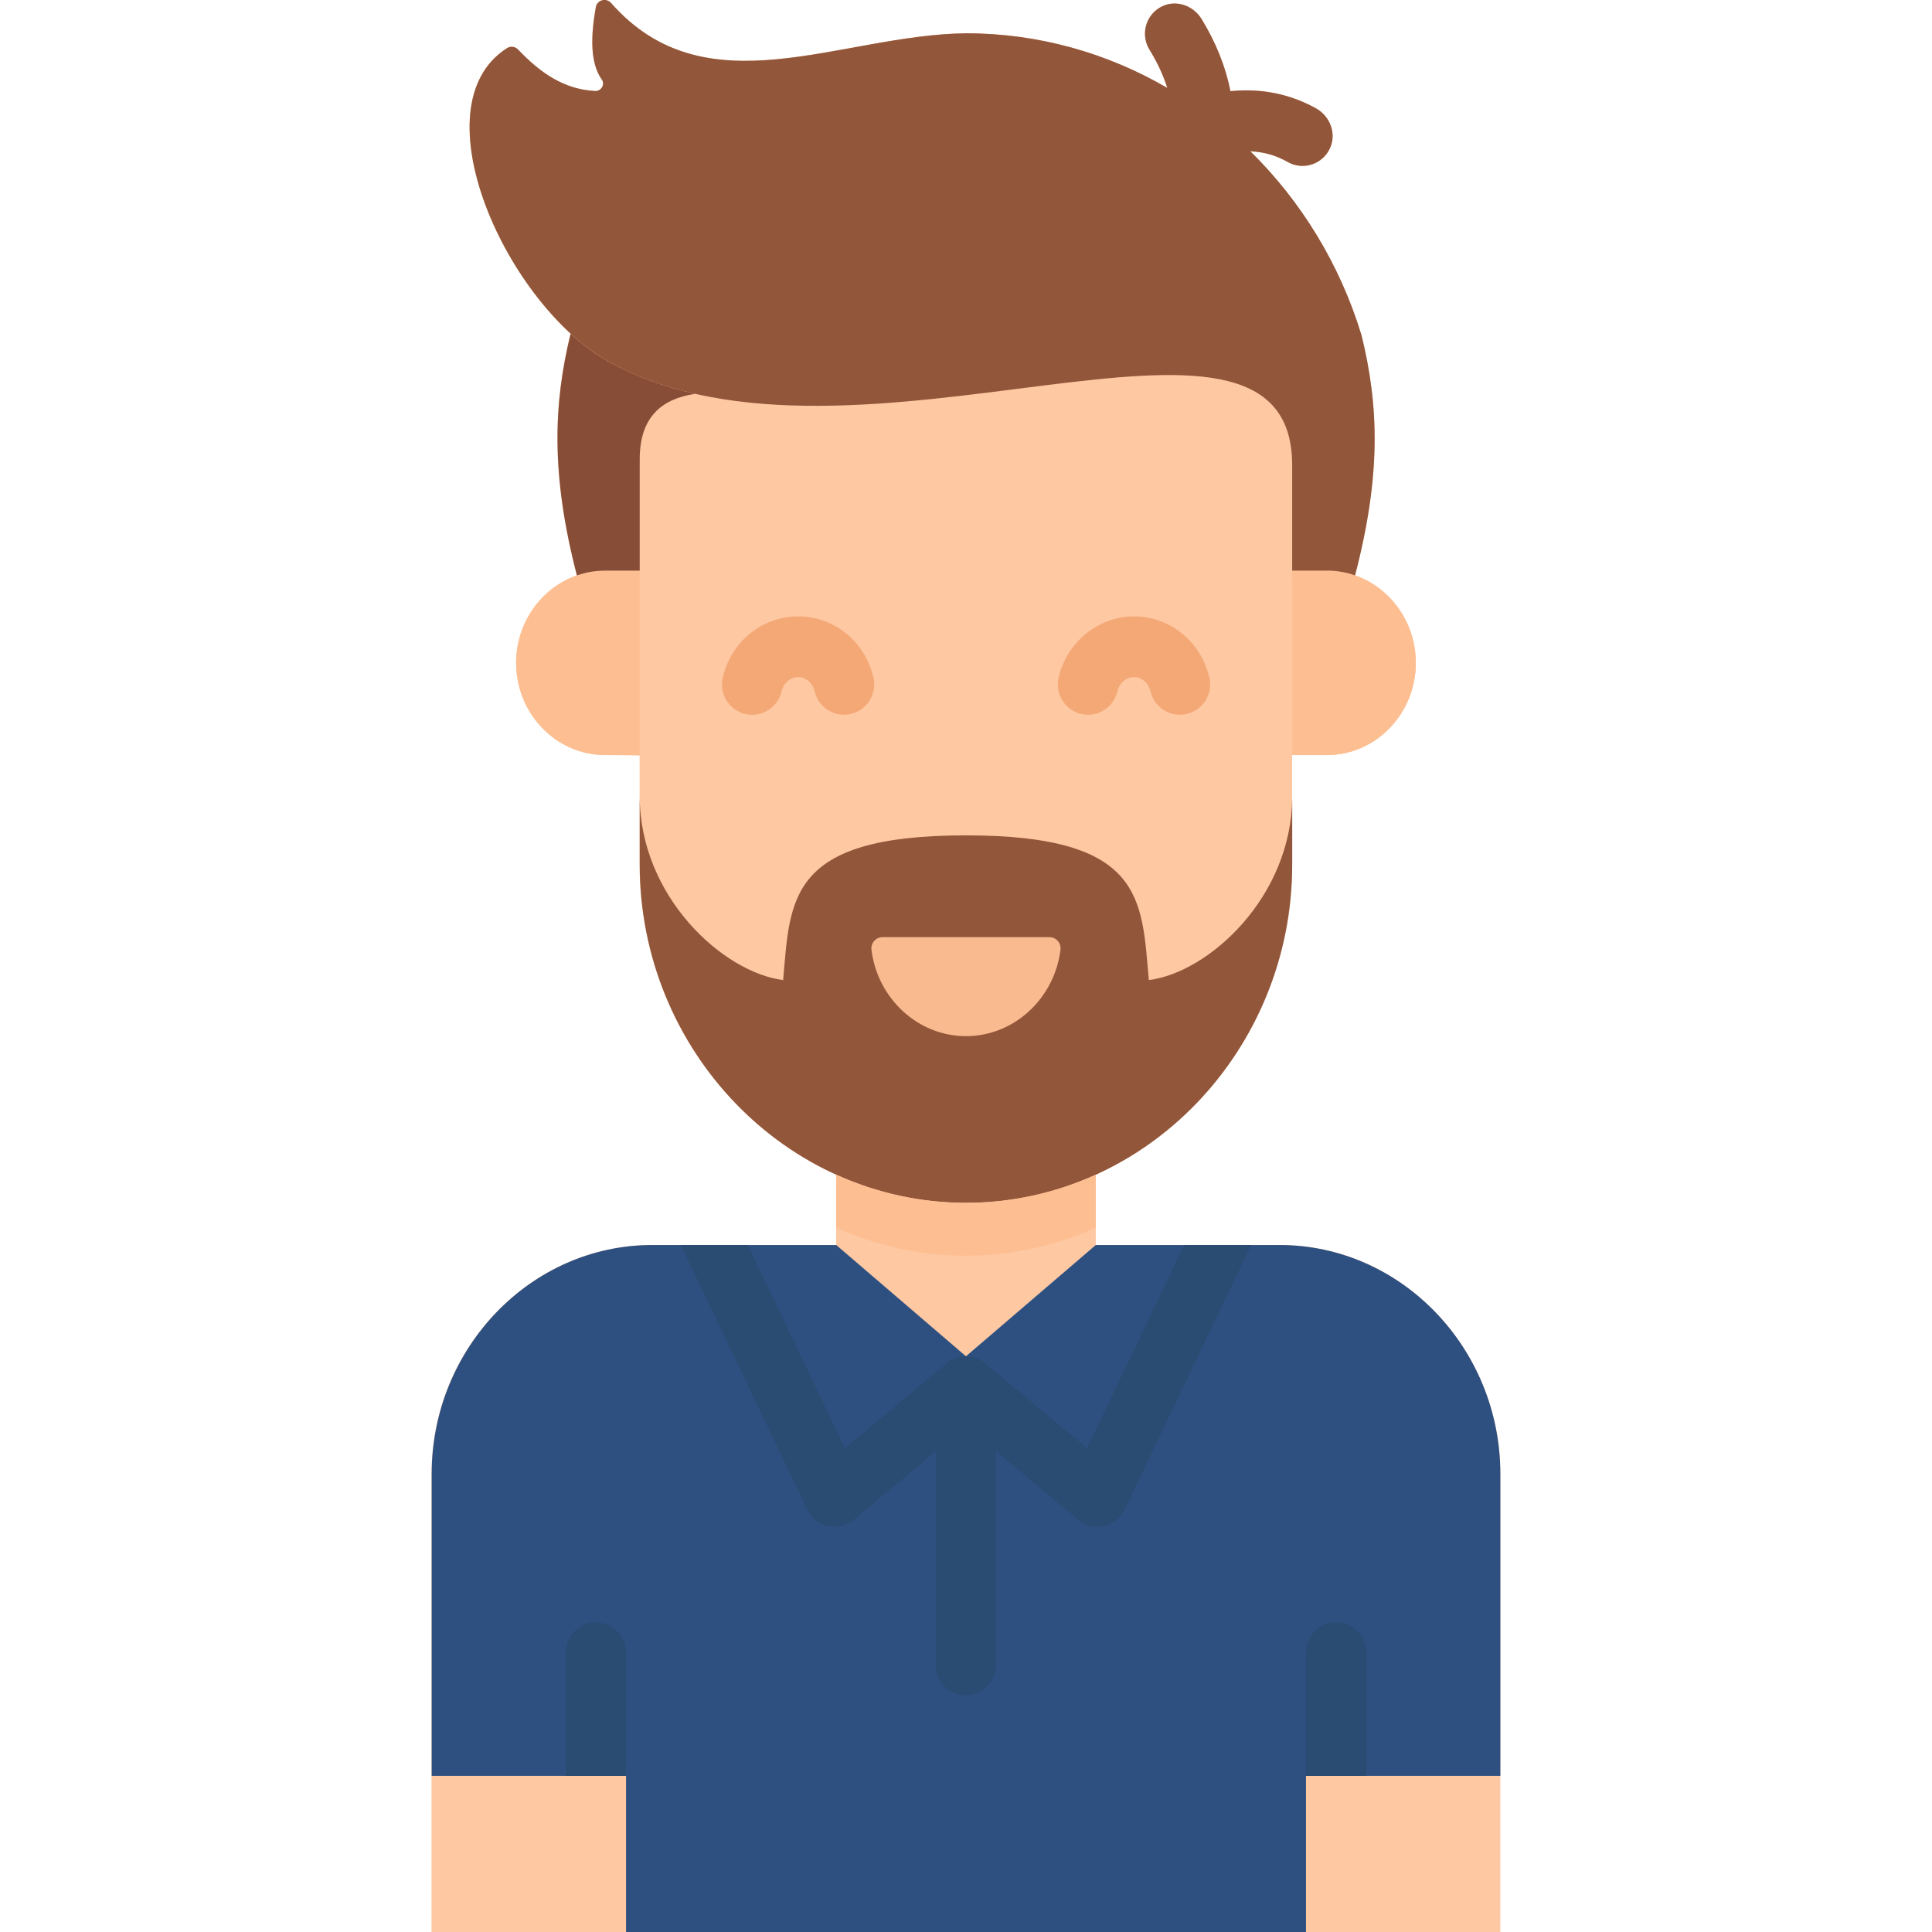
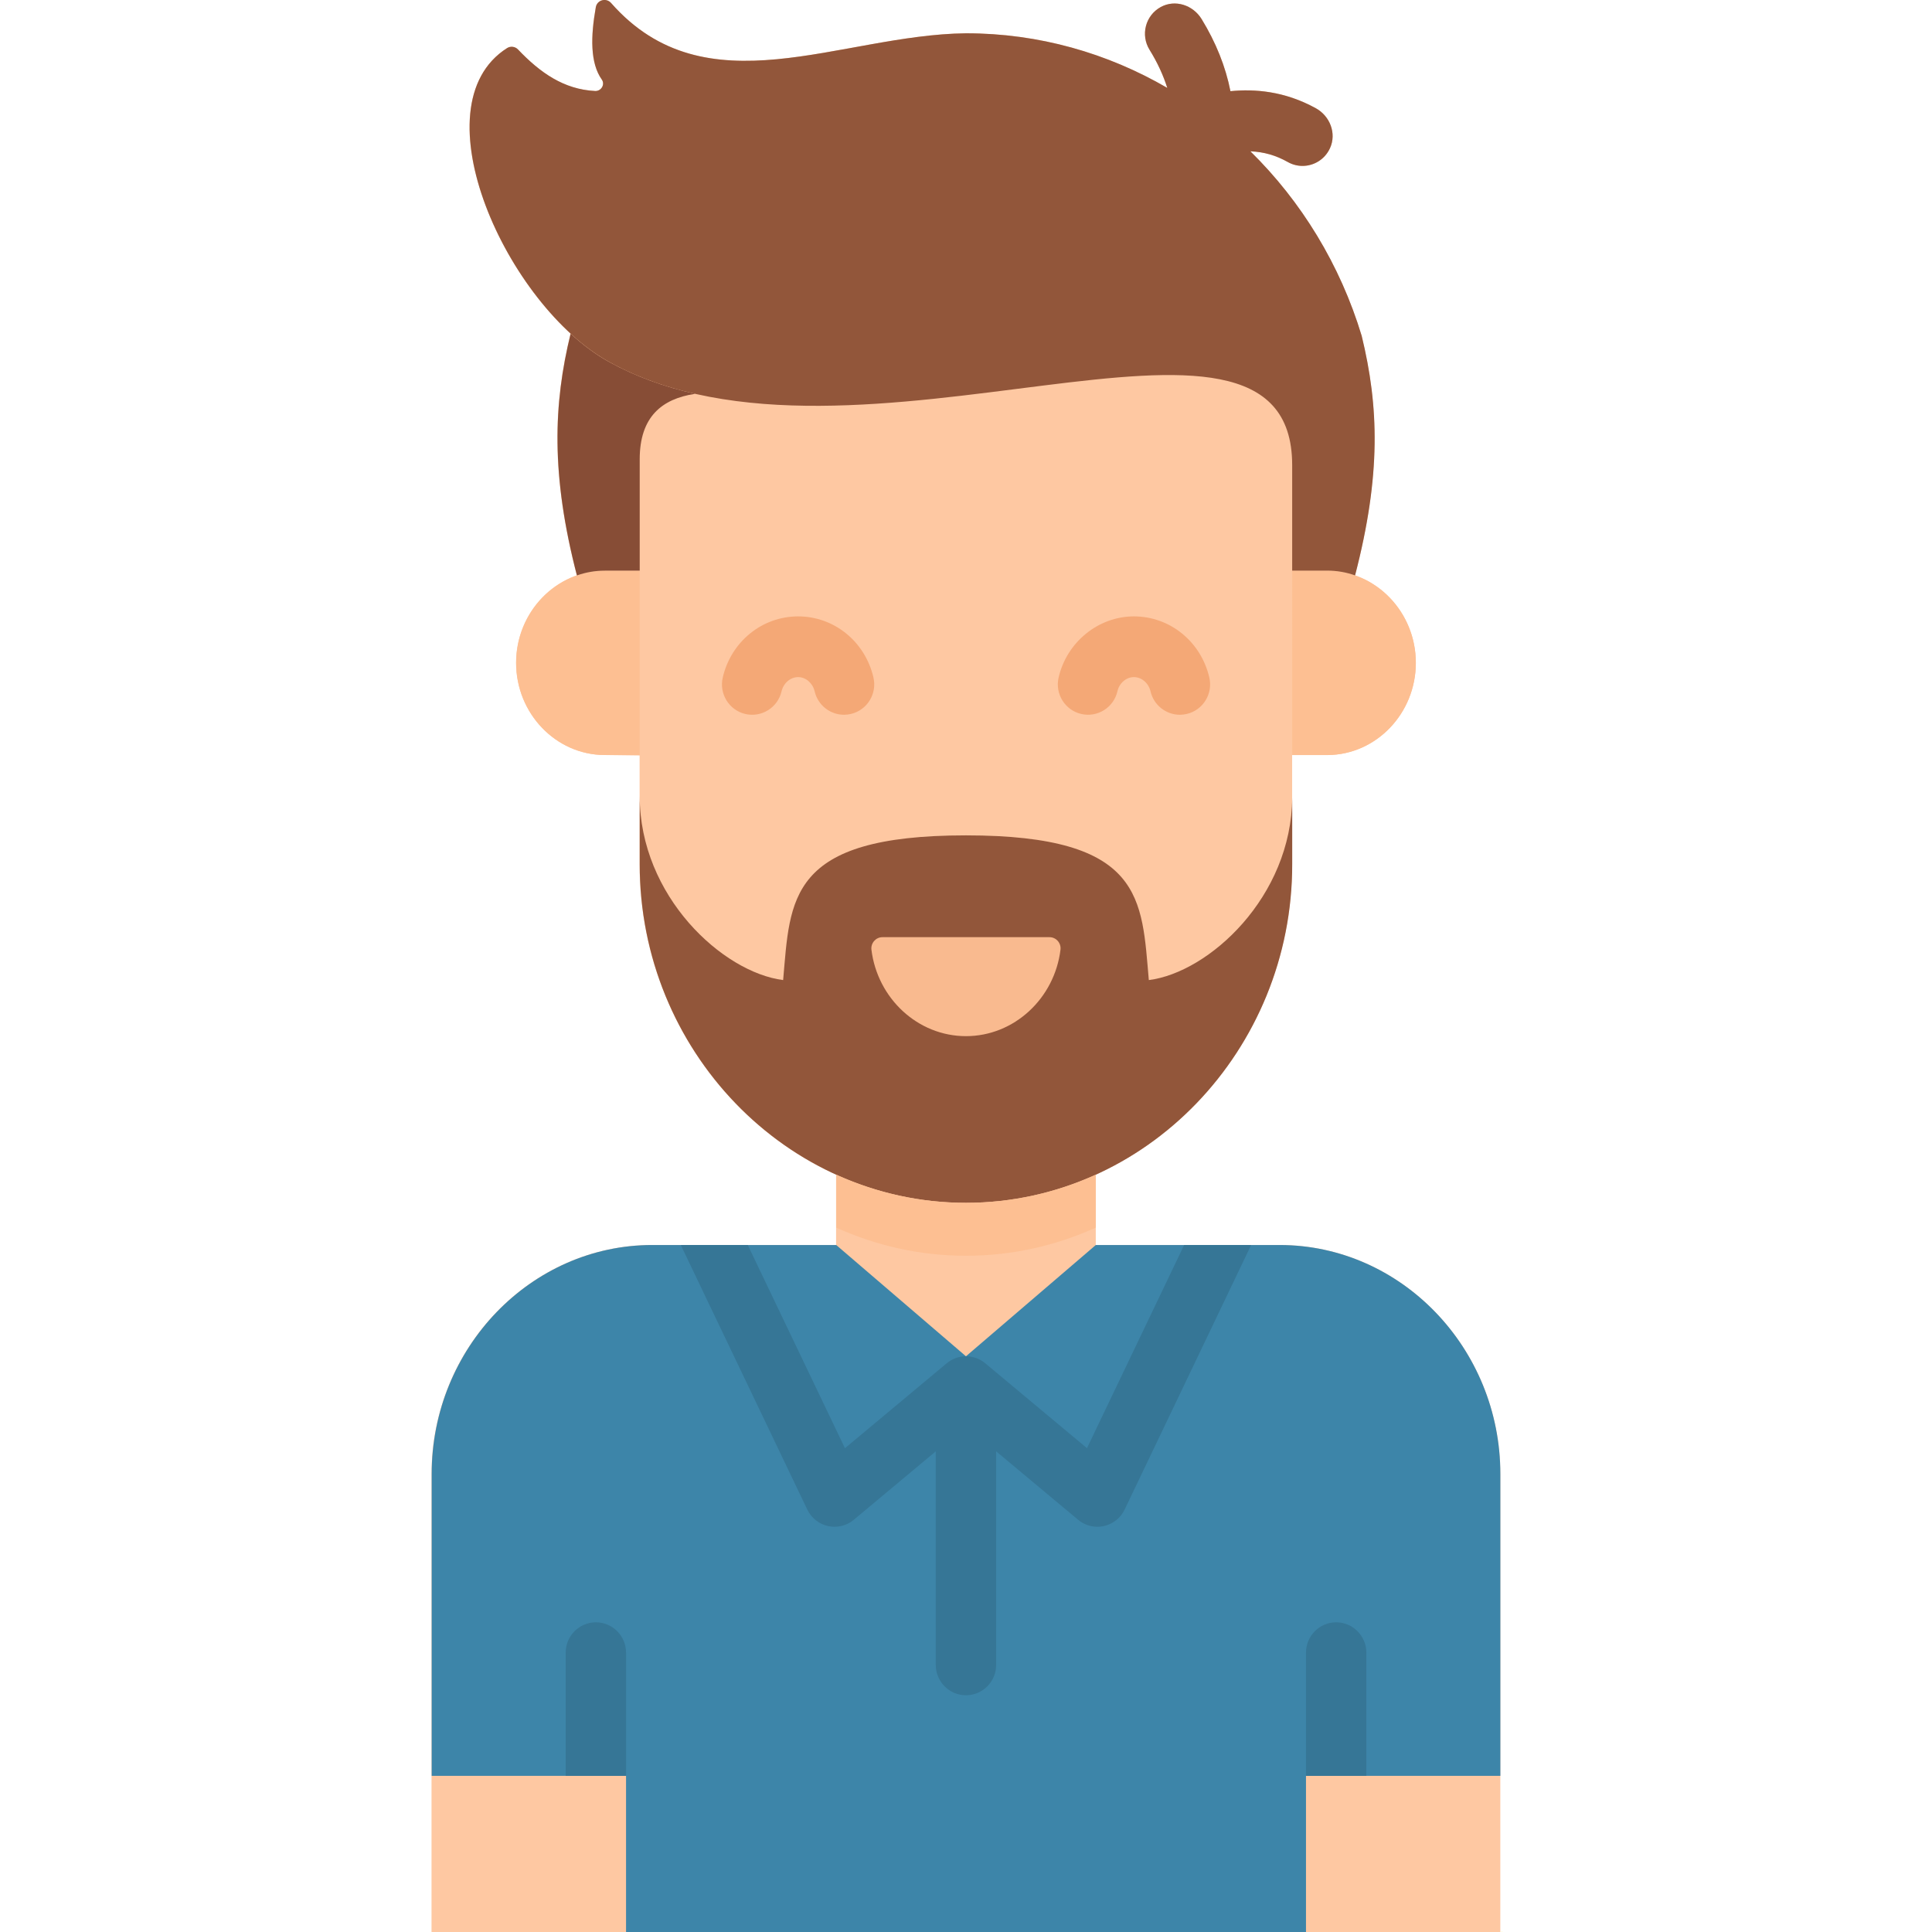
- <svg xmlns="http://www.w3.org/2000/svg" id="Layer_1" enable-background="new 0 0 512 512" height="512" viewBox="0 0 512 512" width="512">
-   <path d="m397.61 512h.58v-.03c-.19.01-.38.03-.58.03z" fill="#ff0" />
+ <svg xmlns="http://www.w3.org/2000/svg" version="1.1" width="512" height="512" x="0" y="0" viewBox="0 0 512 512" style="enable-background:new 0 0 512 512" xml:space="preserve" class="">
  <g>
-     <path d="m339.15 329.94h-48.76v-18.65c30.58-13.88 52.09-45.62 52.04-82.3v-28.9h9.41c12.87-.09 23.36-11.04 23.36-24.43 0-10.76-6.77-19.93-16.1-23.17 6.91-26.66 6.29-44.81 1.75-63.47-5.69-18.85-15.98-35.64-29.5-48.92 3.59.15 6.78 1.07 9.93 2.84 1.24.7 2.58 1.03 3.9 1.03 3.01 0 5.92-1.71 7.29-4.72 1.78-3.91-.02-8.51-3.77-10.57-8.35-4.59-16.25-5.14-22.62-4.52-1.28-6.5-3.84-12.9-7.64-19.11-2.28-3.72-7.02-5.28-10.83-3.19-4.08 2.24-5.39 7.42-2.97 11.33 2.07 3.35 3.63 6.73 4.7 10.11-15.83-9.21-34.03-14.48-53.37-14.48-33.43.4-68.83 20.61-94.03-8.01-1.3-1.47-3.71-.83-4.06 1.11-1.39 7.83-1.5 14.81 1.58 19.16.93 1.32-.16 3.12-1.77 3.04-8.28-.42-14.54-4.82-20.43-11-.76-.8-1.99-.95-2.91-.36-21.02 13.4-5.42 55.25 16.86 75.68-.01-.01-.01-.01-.02-.01-4.56 18.63-5.24 37.4 1.67 64.06-9.33 3.24-16.1 12.41-16.1 23.17 0 13.39 10.49 24.34 23.36 24.43l9.38.12v28.78c-.02 36.69 21.5 68.43 52.07 82.31v18.64h-48.76c-32.14 0-58.45 27.31-58.45 60.69v121.37h283.24v-121.37c0-33.38-26.31-60.66-58.45-60.69z" fill="#fec8a2" />
-     <path d="m346.1 512v-41.38h51.51v-79.99c0-33.37-26.31-60.66-58.45-60.69h-48.76l-34.41 29.49-34.38-29.49h-48.76c-32.14 0-58.45 27.31-58.45 60.69v79.99h51.51v41.38z" fill="#2e5080" />
-     <path d="m342.45 211.34v17.66c.06 49.36-38.89 89.76-86.46 89.76-47.54 0-86.49-40.41-86.46-89.76v-18.01c0 26.52 22 46.71 38.01 48.74 1.9-21.46 1.19-38.35 48.44-38.35 47.28 0 46.57 16.89 48.47 38.35 15.95-2.01 37.83-22.05 38-48.39z" fill="#92563a" />
-     <path d="m160.15 200.09c-12.87-.09-23.36-11.04-23.36-24.43 0-13.45 10.57-24.43 23.5-24.43h9.24v48.86zm182.3-48.85h9.27c12.93 0 23.5 10.98 23.5 24.43 0 13.39-10.49 24.34-23.36 24.43h-9.41z" fill="#fdbf92" />
-     <path d="m151.22 88.43c3.29 3.03 6.75 5.59 10.23 7.5 7.06 3.88 14.68 6.62 22.71 8.42l-.03.03c-8.67 1.32-14.6 6.03-14.6 17.33v29.52h-9.24c-2.58 0-5.07.44-7.4 1.27-6.91-26.66-6.23-45.44-1.67-64.07z" fill="#874d36" />
+     <path d="m397.61 512h.58v-.03c-.19.01-.38.03-.58.03z" fill="#ffff00" data-original="#ffff00" class="" />
    <g>
-       <path d="m312.68 189.42c-3.63 0-6.92-2.5-7.78-6.21-.51-2.18-2.36-3.77-4.4-3.77-2.03 0-3.87 1.57-4.36 3.73-.99 4.33-5.28 7.04-9.59 6.04-4.31-.99-7-5.31-6.01-9.64 2.15-9.4 10.54-16.22 19.96-16.22 9.54 0 17.75 6.66 19.98 16.18 1.01 4.33-1.66 8.66-5.96 9.67-.62.15-1.24.22-1.84.22zm-89.01 0c-3.63 0-6.92-2.5-7.78-6.21-.51-2.18-2.35-3.77-4.37-3.77-2.04 0-3.89 1.58-4.4 3.77-1.01 4.33-5.32 7.01-9.62 6-4.3-1.02-6.97-5.35-5.96-9.67 2.22-9.53 10.44-16.19 19.98-16.19 9.52 0 17.73 6.66 19.95 16.18 1.01 4.33-1.66 8.66-5.96 9.67-.62.15-1.23.22-1.84.22z" fill="#f4a876" />
+       <path d="m339.15 329.94h-48.76v-18.65c30.58-13.88 52.09-45.62 52.04-82.3v-28.9h9.41c12.87-.09 23.36-11.04 23.36-24.43 0-10.76-6.77-19.93-16.1-23.17 6.91-26.66 6.29-44.81 1.75-63.47-5.69-18.85-15.98-35.64-29.5-48.92 3.59.15 6.78 1.07 9.93 2.84 1.24.7 2.58 1.03 3.9 1.03 3.01 0 5.92-1.71 7.29-4.72 1.78-3.91-.02-8.51-3.77-10.57-8.35-4.59-16.25-5.14-22.62-4.52-1.28-6.5-3.84-12.9-7.64-19.11-2.28-3.72-7.02-5.28-10.83-3.19-4.08 2.24-5.39 7.42-2.97 11.33 2.07 3.35 3.63 6.73 4.7 10.11-15.83-9.21-34.03-14.48-53.37-14.48-33.43.4-68.83 20.61-94.03-8.01-1.3-1.47-3.71-.83-4.06 1.11-1.39 7.83-1.5 14.81 1.58 19.16.93 1.32-.16 3.12-1.77 3.04-8.28-.42-14.54-4.82-20.43-11-.76-.8-1.99-.95-2.91-.36-21.02 13.4-5.42 55.25 16.86 75.68-.01-.01-.01-.01-.02-.01-4.56 18.63-5.24 37.4 1.67 64.06-9.33 3.24-16.1 12.41-16.1 23.17 0 13.39 10.49 24.34 23.36 24.43l9.38.12v28.78c-.02 36.69 21.5 68.43 52.07 82.31v18.64h-48.76c-32.14 0-58.45 27.31-58.45 60.69v121.37h283.24v-121.37c0-33.38-26.31-60.66-58.45-60.69z" fill="#fec8a2" data-original="#fec8a2" class="" />
+       <path d="m346.1 512v-41.38h51.51v-79.99c0-33.37-26.31-60.66-58.45-60.69h-48.76l-34.41 29.49-34.38-29.49h-48.76c-32.14 0-58.45 27.31-58.45 60.69v79.99h51.51v41.38z" fill="#3d85a9" data-original="#2e5080" class="" />
+       <path d="m342.45 211.34v17.66c.06 49.36-38.89 89.76-86.46 89.76-47.54 0-86.49-40.41-86.46-89.76v-18.01c0 26.52 22 46.71 38.01 48.74 1.9-21.46 1.19-38.35 48.44-38.35 47.28 0 46.57 16.89 48.47 38.35 15.95-2.01 37.83-22.05 38-48.39z" fill="#92563a" data-original="#92563a" class="" />
+       <path d="m160.15 200.09c-12.87-.09-23.36-11.04-23.36-24.43 0-13.45 10.57-24.43 23.5-24.43h9.24v48.86zm182.3-48.85h9.27c12.93 0 23.5 10.98 23.5 24.43 0 13.39-10.49 24.34-23.36 24.43h-9.41z" fill="#fdbf92" data-original="#fdbf92" class="" />
+       <path d="m151.22 88.43c3.29 3.03 6.75 5.59 10.23 7.5 7.06 3.88 14.68 6.62 22.71 8.42l-.03.03c-8.67 1.32-14.6 6.03-14.6 17.33v29.52h-9.24c-2.58 0-5.07.44-7.4 1.27-6.91-26.66-6.23-45.44-1.67-64.07z" fill="#874d36" data-original="#874d36" class="" />
+       <g>
+         <path d="m312.68 189.42c-3.63 0-6.92-2.5-7.78-6.21-.51-2.18-2.36-3.77-4.4-3.77-2.03 0-3.87 1.57-4.36 3.73-.99 4.33-5.28 7.04-9.59 6.04-4.31-.99-7-5.31-6.01-9.64 2.15-9.4 10.54-16.22 19.96-16.22 9.54 0 17.75 6.66 19.98 16.18 1.01 4.33-1.66 8.66-5.96 9.67-.62.15-1.24.22-1.84.22zm-89.01 0c-3.63 0-6.92-2.5-7.78-6.21-.51-2.18-2.35-3.77-4.37-3.77-2.04 0-3.89 1.58-4.4 3.77-1.01 4.33-5.32 7.01-9.62 6-4.3-1.02-6.97-5.35-5.96-9.67 2.22-9.53 10.44-16.19 19.98-16.19 9.52 0 17.73 6.66 19.95 16.18 1.01 4.33-1.66 8.66-5.96 9.67-.62.15-1.23.22-1.84.22z" fill="#f4a876" data-original="#f4a876" class="" />
+       </g>
+       <path d="m360.87 89.02c-5.69-18.85-15.98-35.64-29.5-48.92 3.59.15 6.77 1.07 9.91 2.84 1.24.7 2.58 1.03 3.9 1.03 3.01 0 5.92-1.71 7.29-4.72 1.78-3.91-.02-8.51-3.77-10.57-8.35-4.59-16.25-5.14-22.62-4.52-1.28-6.5-3.84-12.9-7.64-19.11-2.28-3.72-7.02-5.28-10.83-3.19-4.08 2.24-5.39 7.42-2.97 11.33 2.07 3.34 3.63 6.72 4.7 10.1-15.82-9.2-34.02-14.47-53.36-14.47-33.43.4-68.83 20.61-94.03-8.02-1.29-1.47-3.71-.83-4.05 1.11-1.39 7.83-1.5 14.81 1.58 19.16.93 1.32-.16 3.12-1.77 3.04-8.28-.42-14.54-4.82-20.43-11-.76-.8-1.99-.95-2.91-.36-24.12 15.38-.01 68.23 27.08 83.17 65.25 36.02 180.99-28.43 180.99 27.34v27.96h9.27c2.58 0 5.07.44 7.4 1.27 6.92-26.65 6.3-44.81 1.76-63.47z" fill="#92563a" data-original="#92563a" class="" />
+       <path d="m278.12 248.36h-44.25c-1.77 0-3.14 1.56-2.93 3.33 1.59 12.87 12.25 22.9 25.05 22.9s23.47-10.03 25.05-22.9c.22-1.77-1.15-3.33-2.92-3.33z" fill="#f9ba8f" data-original="#f9ba8f" class="" />
+       <g fill="#2a4b72">
+         <path d="m362.1 470.62v-32.64c0-4.44-3.58-8.05-8-8.05s-8 3.6-8 8.05v32.64z" fill="#367696" data-original="#2a4b72" class="" />
+         <path d="m165.91 470.62v-32.64c0-4.44-3.58-8.05-8-8.05s-8 3.6-8 8.05v32.64z" fill="#367696" data-original="#2a4b72" class="" />
+       </g>
+       <path d="m313.81 329.94-25.75 53.84-26.96-22.5c-1.39-1.16-3.17-1.85-5.11-1.85s-3.72.7-5.11 1.86l-26.96 22.5-25.75-53.84h-17.75l33.52 70.1c1.07 2.23 3.1 3.85 5.5 4.37.57.12 1.14.19 1.71.19 1.85 0 3.66-.64 5.11-1.85l21.73-18.14v56.59c0 4.44 3.58 8.05 8 8.05s8-3.6 8-8.05v-56.59l21.73 18.14c1.45 1.21 3.26 1.85 5.11 1.85.57 0 1.14-.06 1.71-.19 2.41-.53 4.44-2.14 5.5-4.37l33.52-70.1h-17.75z" fill="#367696" data-original="#2a4b72" class="" />
+       <path d="m221.61 311.3v14.03c10.55 4.79 22.18 7.46 34.38 7.46 12.21 0 23.84-2.67 34.4-7.46v-14.03c-10.56 4.79-22.19 7.46-34.4 7.46-12.2 0-23.83-2.67-34.38-7.46z" fill="#fdbf92" data-original="#fdbf92" class="" />
    </g>
-     <path d="m360.87 89.02c-5.69-18.85-15.98-35.64-29.5-48.92 3.59.15 6.77 1.07 9.91 2.84 1.24.7 2.58 1.03 3.9 1.03 3.01 0 5.92-1.71 7.29-4.72 1.78-3.91-.02-8.51-3.77-10.57-8.35-4.59-16.25-5.14-22.62-4.52-1.28-6.5-3.84-12.9-7.64-19.11-2.28-3.72-7.02-5.28-10.83-3.19-4.08 2.24-5.39 7.42-2.97 11.33 2.07 3.34 3.63 6.72 4.7 10.1-15.82-9.2-34.02-14.47-53.36-14.47-33.43.4-68.83 20.61-94.03-8.02-1.29-1.47-3.71-.83-4.05 1.11-1.39 7.83-1.5 14.81 1.58 19.16.93 1.32-.16 3.12-1.77 3.04-8.28-.42-14.54-4.82-20.43-11-.76-.8-1.99-.95-2.91-.36-24.12 15.38-.01 68.23 27.08 83.17 65.25 36.02 180.99-28.43 180.99 27.34v27.96h9.27c2.58 0 5.07.44 7.4 1.27 6.92-26.65 6.3-44.81 1.76-63.47z" fill="#92563a" />
-     <path d="m278.12 248.36h-44.25c-1.77 0-3.14 1.56-2.93 3.33 1.59 12.87 12.25 22.9 25.05 22.9s23.47-10.03 25.05-22.9c.22-1.77-1.15-3.33-2.92-3.33z" fill="#f9ba8f" />
-     <g fill="#2a4b72">
-       <path d="m362.1 470.62v-32.64c0-4.44-3.58-8.05-8-8.05s-8 3.6-8 8.05v32.64z" />
-       <path d="m165.91 470.62v-32.64c0-4.44-3.58-8.05-8-8.05s-8 3.6-8 8.05v32.64z" />
-     </g>
-     <path d="m313.81 329.94-25.75 53.84-26.96-22.5c-1.39-1.16-3.17-1.85-5.11-1.85s-3.72.7-5.11 1.86l-26.96 22.5-25.75-53.84h-17.75l33.52 70.1c1.07 2.23 3.1 3.85 5.5 4.37.57.12 1.14.19 1.71.19 1.85 0 3.66-.64 5.11-1.85l21.73-18.14v56.59c0 4.44 3.58 8.05 8 8.05s8-3.6 8-8.05v-56.59l21.73 18.14c1.45 1.21 3.26 1.85 5.11 1.85.57 0 1.14-.06 1.71-.19 2.41-.53 4.44-2.14 5.5-4.37l33.52-70.1h-17.75z" fill="#2a4b72" />
-     <path d="m221.61 311.3v14.03c10.55 4.79 22.18 7.46 34.38 7.46 12.21 0 23.84-2.67 34.4-7.46v-14.03c-10.56 4.79-22.19 7.46-34.4 7.46-12.2 0-23.83-2.67-34.38-7.46z" fill="#fdbf92" />
  </g>
</svg>
